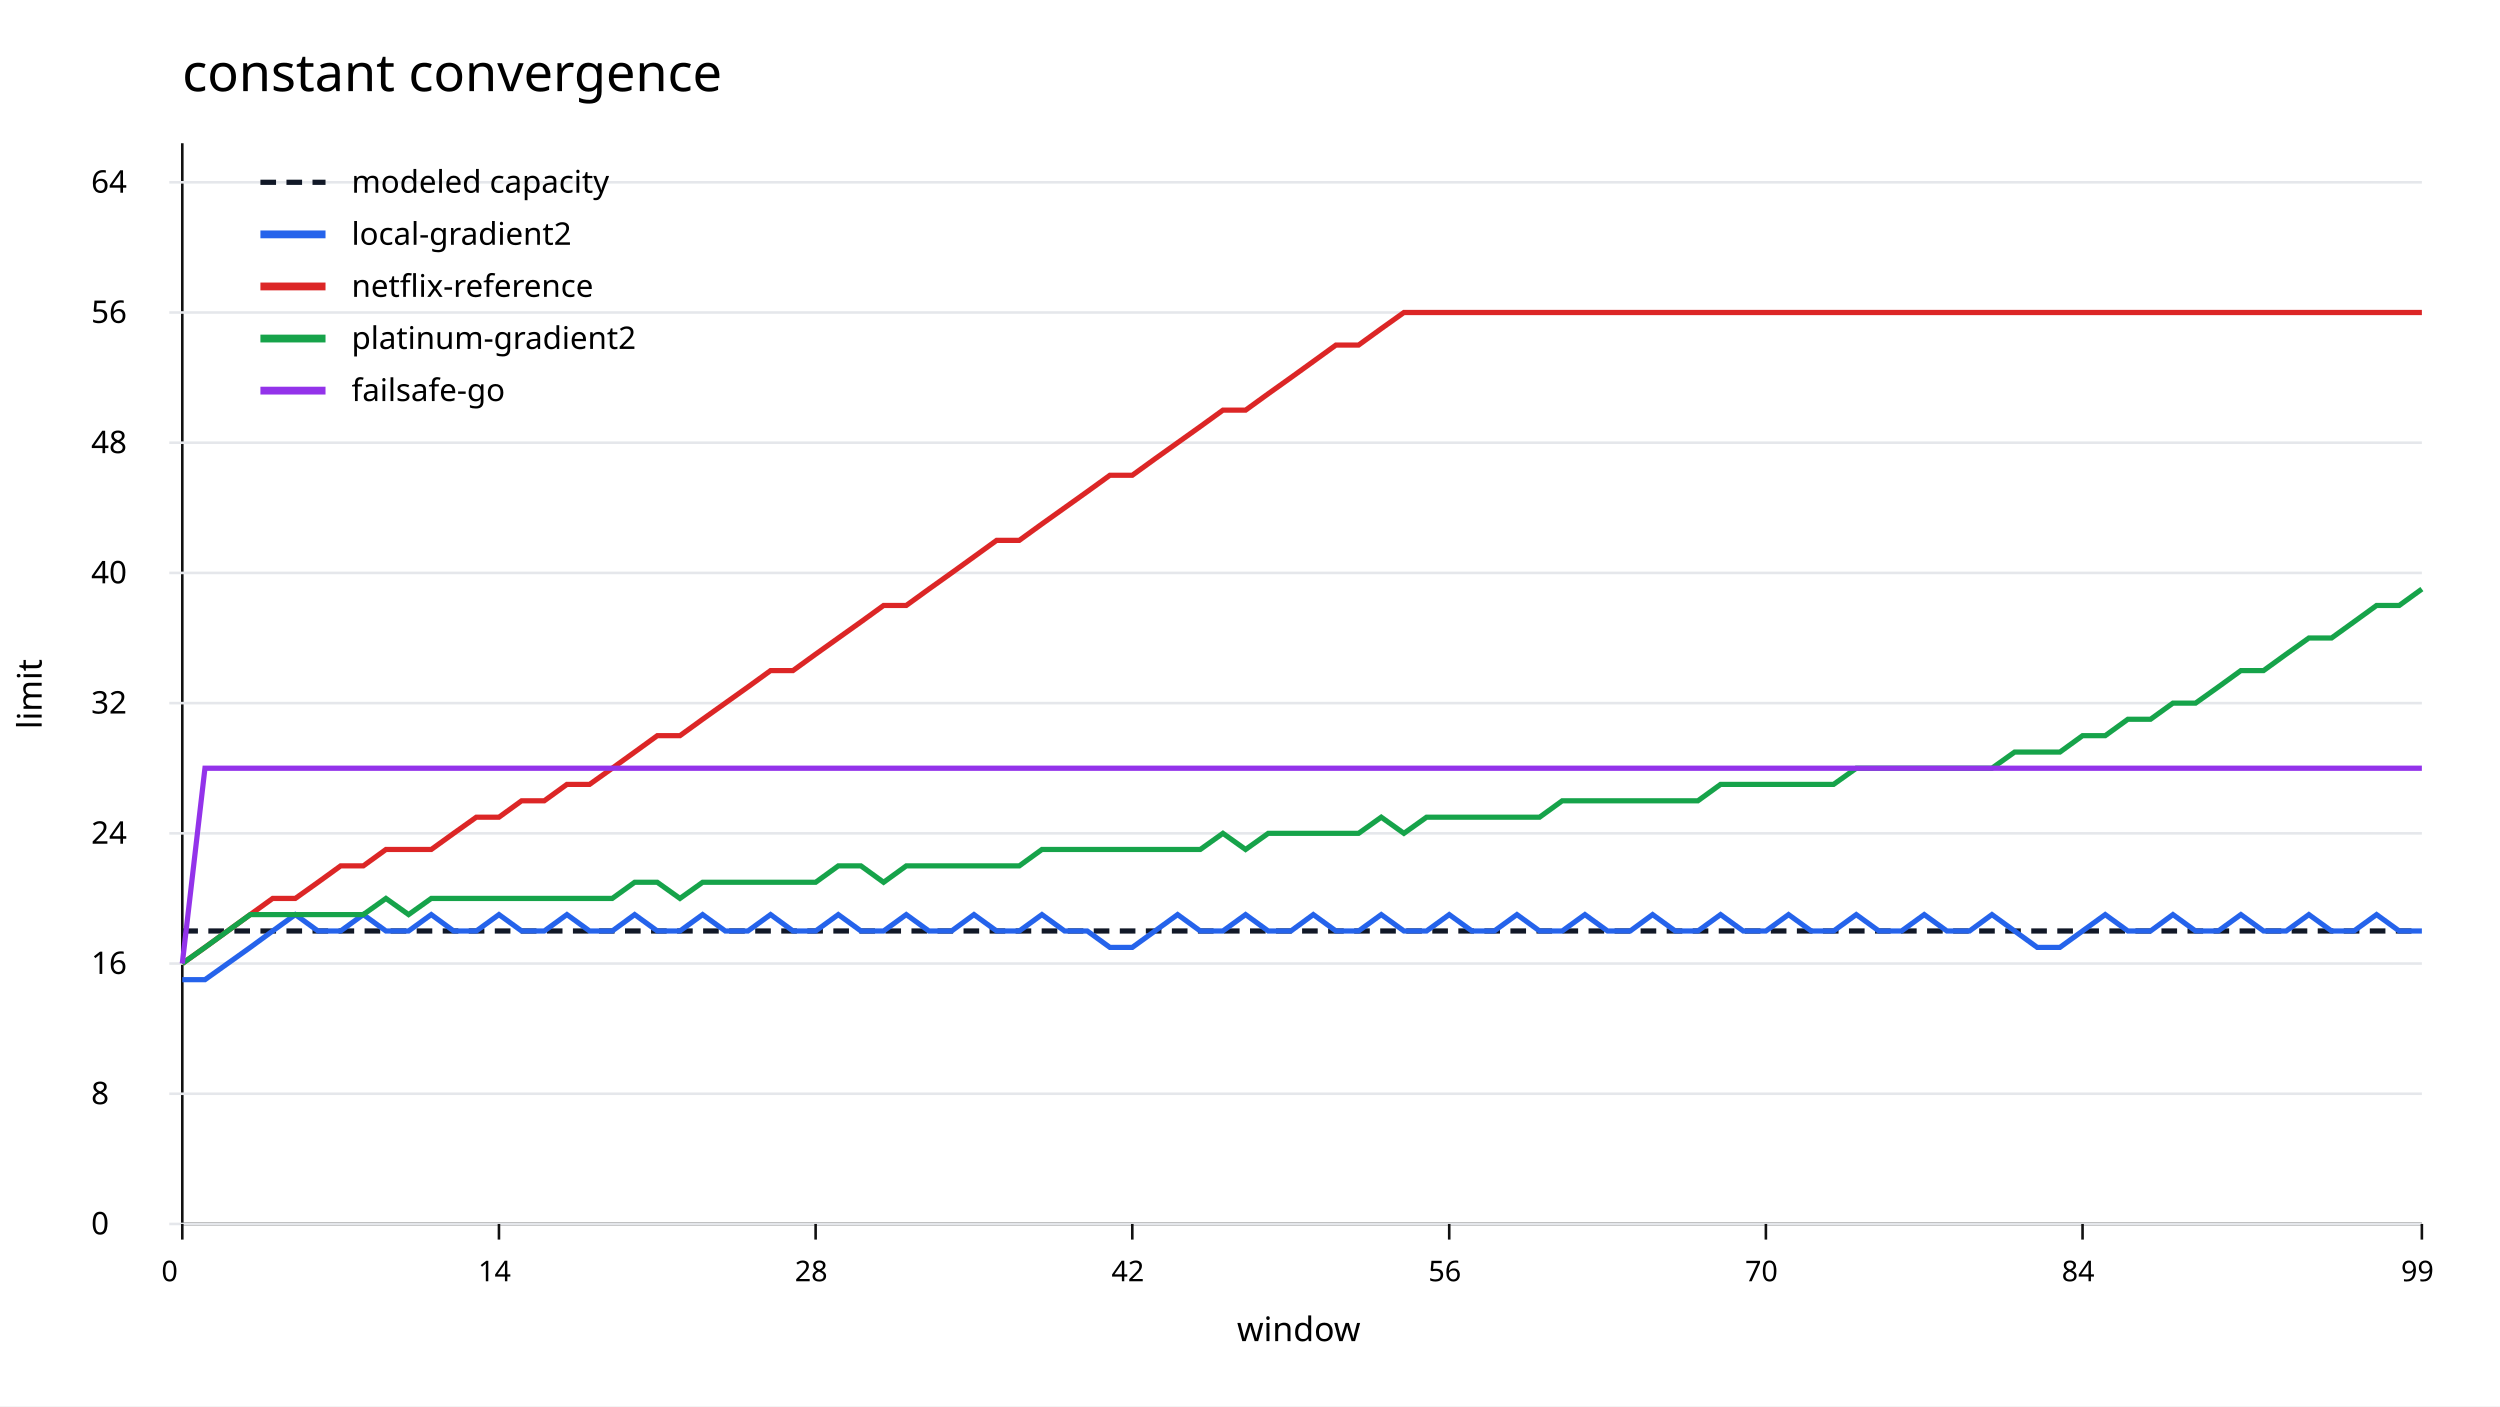
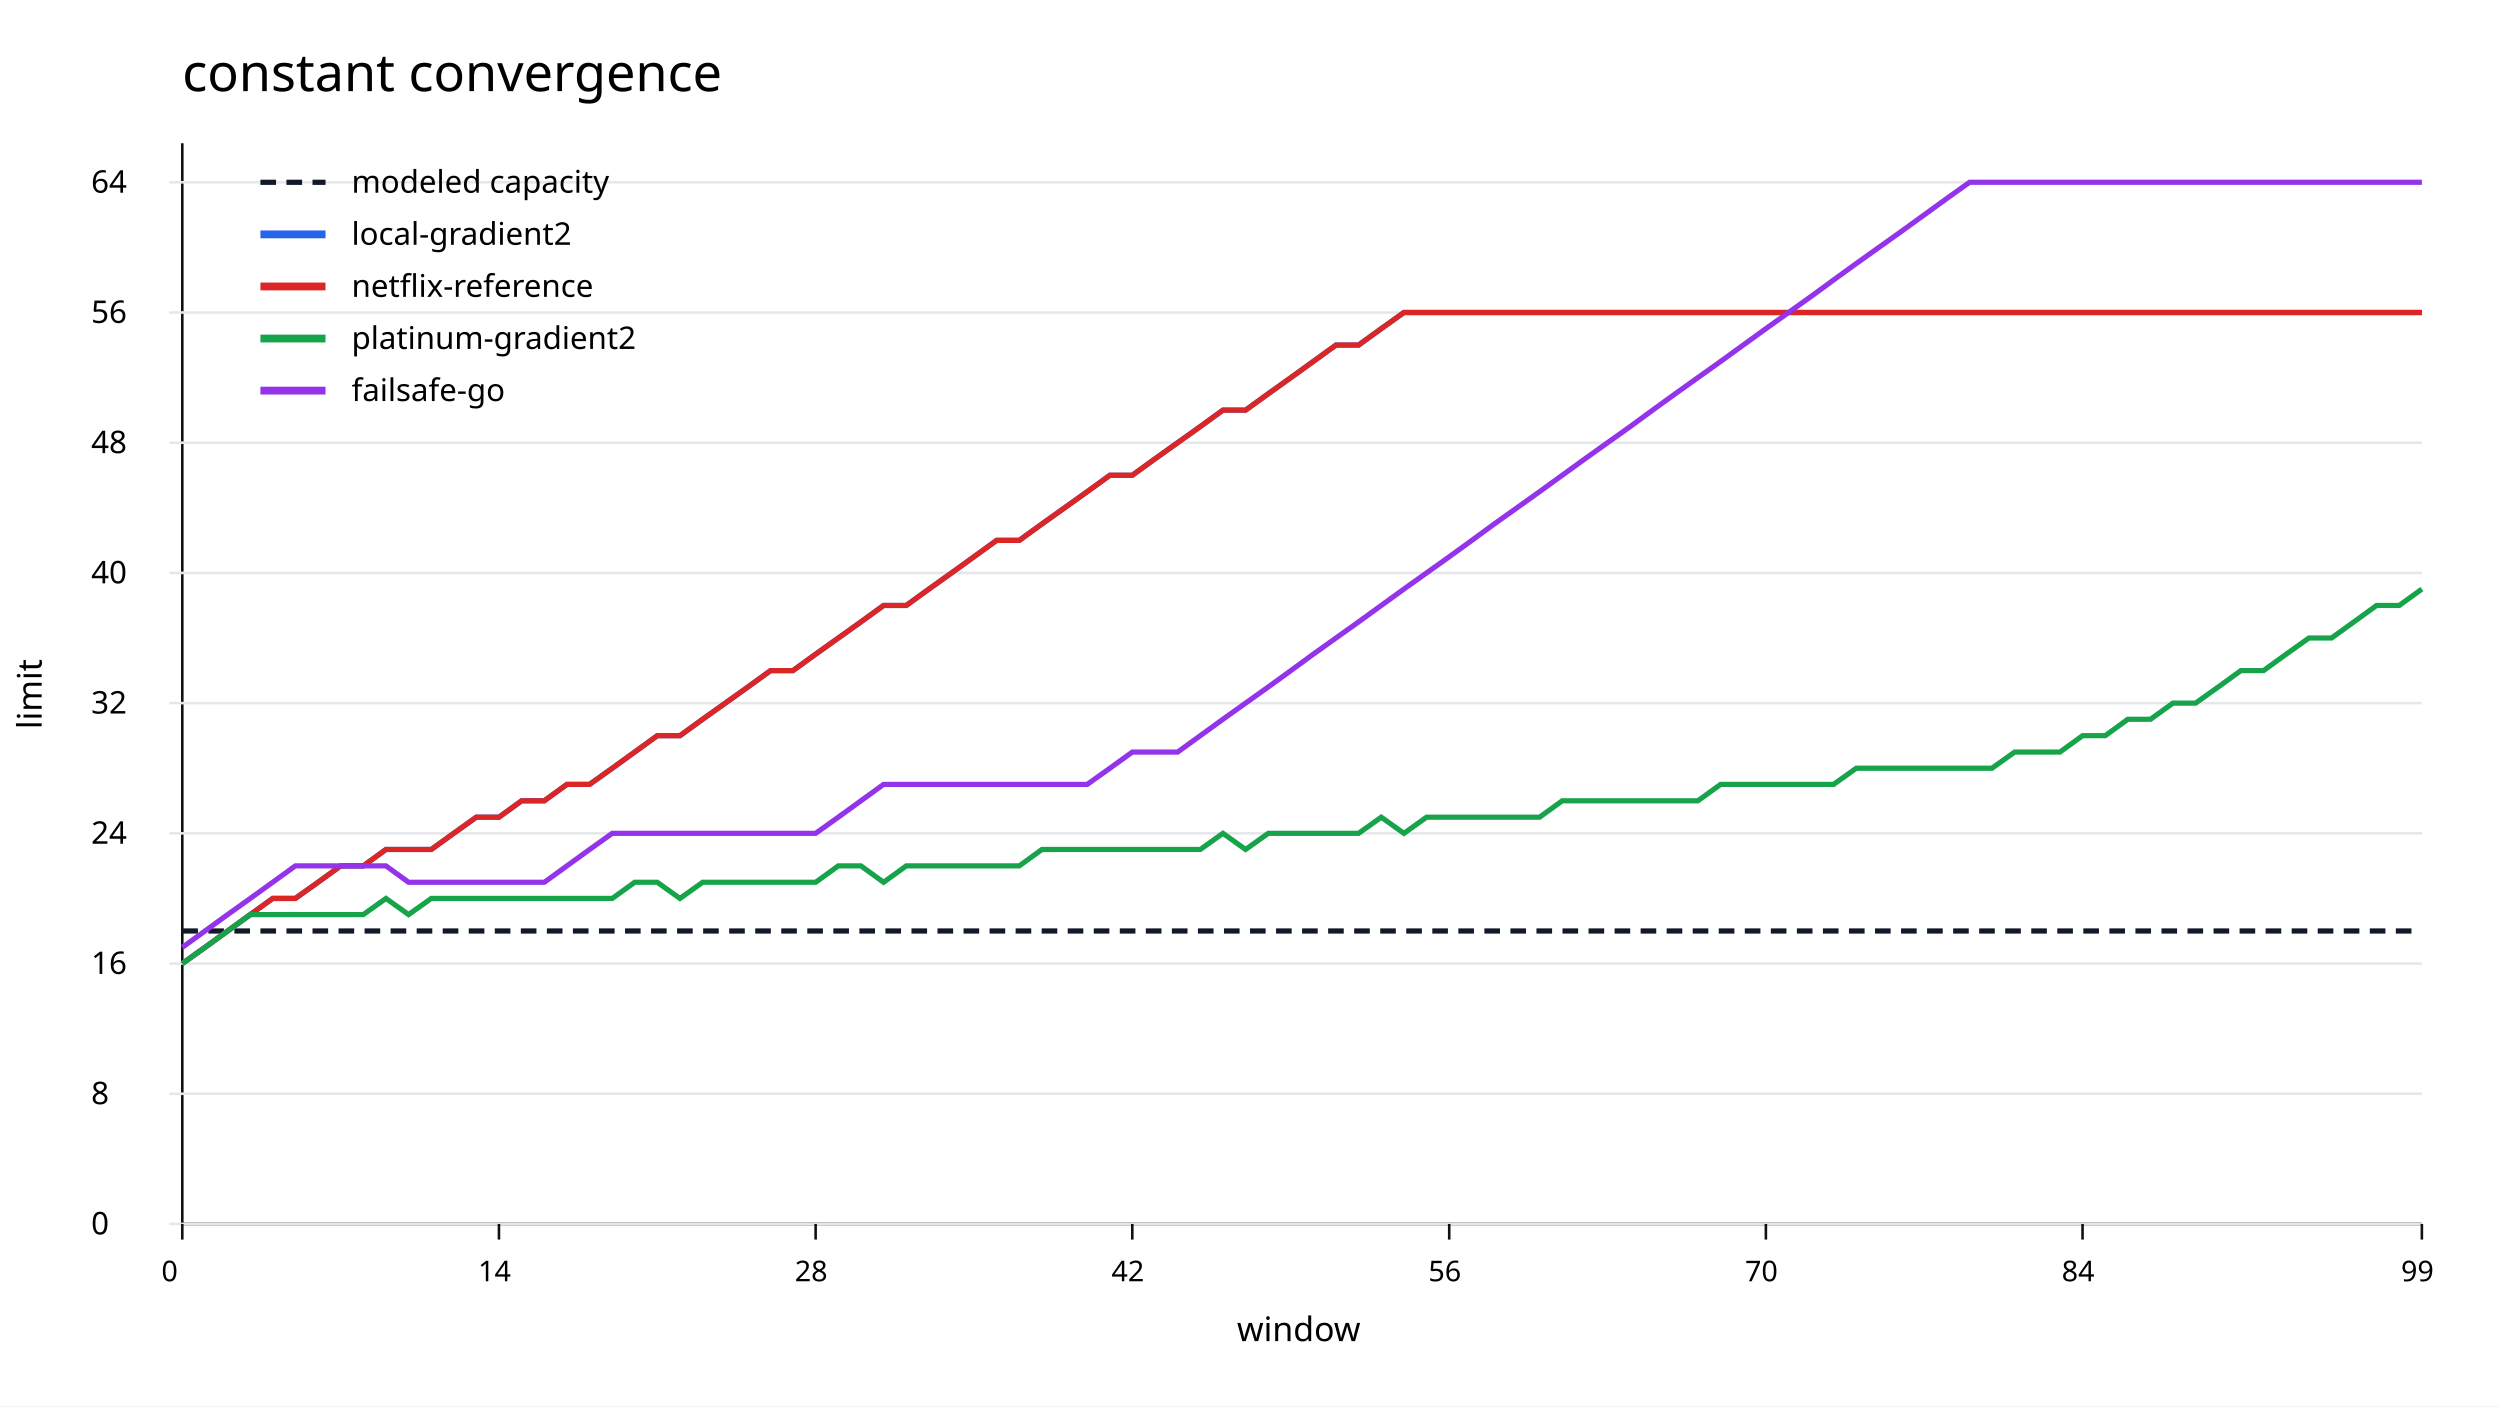
<svg xmlns="http://www.w3.org/2000/svg" width="960" height="540" viewBox="0 0 960 540">
  <rect width="100%" height="100%" fill="white" />
  <text x="70" y="35" font-family="sans-serif" font-size="20">constant convergence</text>
  <line x1="70" y1="470" x2="930" y2="470" stroke="#111" />
  <line x1="70" y1="55" x2="70" y2="470" stroke="#111" />
  <line x1="65" y1="470.0" x2="930" y2="470.0" stroke="#e5e7eb" />
  <text x="35" y="474.0" font-family="sans-serif" font-size="12">0</text>
  <line x1="65" y1="420.0" x2="930" y2="420.0" stroke="#e5e7eb" />
  <text x="35" y="424.0" font-family="sans-serif" font-size="12">8</text>
  <line x1="65" y1="370.0" x2="930" y2="370.0" stroke="#e5e7eb" />
  <text x="35" y="374.0" font-family="sans-serif" font-size="12">16</text>
  <line x1="65" y1="320.0" x2="930" y2="320.0" stroke="#e5e7eb" />
  <text x="35" y="324.0" font-family="sans-serif" font-size="12">24</text>
  <line x1="65" y1="270.0" x2="930" y2="270.0" stroke="#e5e7eb" />
  <text x="35" y="274.0" font-family="sans-serif" font-size="12">32</text>
  <line x1="65" y1="220.0" x2="930" y2="220.0" stroke="#e5e7eb" />
  <text x="35" y="224.0" font-family="sans-serif" font-size="12">40</text>
  <line x1="65" y1="170.0" x2="930" y2="170.0" stroke="#e5e7eb" />
  <text x="35" y="174.0" font-family="sans-serif" font-size="12">48</text>
  <line x1="65" y1="120.0" x2="930" y2="120.0" stroke="#e5e7eb" />
  <text x="35" y="124.0" font-family="sans-serif" font-size="12">56</text>
  <line x1="65" y1="70.0" x2="930" y2="70.0" stroke="#e5e7eb" />
  <text x="35" y="74.0" font-family="sans-serif" font-size="12">64</text>
  <line x1="70.0" y1="470" x2="70.0" y2="476" stroke="#111" />
  <text x="62.0" y="492" font-family="sans-serif" font-size="11">0</text>
  <line x1="191.6" y1="470" x2="191.6" y2="476" stroke="#111" />
  <text x="183.6" y="492" font-family="sans-serif" font-size="11">14</text>
  <line x1="313.2" y1="470" x2="313.2" y2="476" stroke="#111" />
  <text x="305.2" y="492" font-family="sans-serif" font-size="11">28</text>
  <line x1="434.8" y1="470" x2="434.8" y2="476" stroke="#111" />
  <text x="426.8" y="492" font-family="sans-serif" font-size="11">42</text>
  <line x1="556.5" y1="470" x2="556.5" y2="476" stroke="#111" />
  <text x="548.5" y="492" font-family="sans-serif" font-size="11">56</text>
  <line x1="678.1" y1="470" x2="678.1" y2="476" stroke="#111" />
  <text x="670.1" y="492" font-family="sans-serif" font-size="11">70</text>
  <line x1="799.7" y1="470" x2="799.7" y2="476" stroke="#111" />
  <text x="791.7" y="492" font-family="sans-serif" font-size="11">84</text>
  <line x1="930.0" y1="470" x2="930.0" y2="476" stroke="#111" />
  <text x="922.0" y="492" font-family="sans-serif" font-size="11">99</text>
  <polyline fill="none" stroke="#111827" stroke-width="2" stroke-dasharray="6 4" points="70.0,357.5 78.7,357.5 87.4,357.5 96.1,357.5 104.7,357.5 113.4,357.5 122.1,357.5 130.8,357.5 139.5,357.5 148.2,357.5 156.9,357.5 165.6,357.5 174.2,357.5 182.9,357.5 191.6,357.5 200.3,357.5 209.0,357.5 217.7,357.5 226.4,357.5 235.1,357.5 243.7,357.5 252.4,357.5 261.1,357.5 269.8,357.5 278.5,357.5 287.2,357.5 295.9,357.5 304.5,357.5 313.2,357.5 321.9,357.5 330.6,357.5 339.3,357.5 348.0,357.5 356.7,357.5 365.4,357.5 374.0,357.5 382.7,357.5 391.4,357.5 400.1,357.5 408.8,357.5 417.5,357.5 426.2,357.5 434.8,357.5 443.5,357.5 452.2,357.5 460.9,357.5 469.6,357.5 478.3,357.5 487.0,357.5 495.7,357.5 504.3,357.5 513.0,357.5 521.7,357.5 530.4,357.5 539.1,357.5 547.8,357.5 556.5,357.5 565.2,357.5 573.8,357.5 582.5,357.5 591.2,357.5 599.9,357.5 608.6,357.5 617.3,357.5 626.0,357.5 634.6,357.5 643.3,357.5 652.0,357.5 660.7,357.5 669.4,357.5 678.1,357.5 686.8,357.5 695.5,357.5 704.1,357.5 712.8,357.5 721.5,357.5 730.2,357.5 738.9,357.5 747.6,357.5 756.3,357.5 764.9,357.5 773.6,357.5 782.3,357.5 791.0,357.5 799.7,357.5 808.4,357.5 817.1,357.5 825.8,357.5 834.4,357.5 843.1,357.5 851.8,357.5 860.5,357.5 869.2,357.5 877.9,357.5 886.6,357.5 895.3,357.5 903.9,357.5 912.6,357.5 921.3,357.5 930.0,357.5" />
  <line x1="100" y1="70" x2="125" y2="70" stroke="#111827" stroke-width="2" stroke-dasharray="6 4" />
  <text x="135" y="74" font-family="sans-serif" font-size="12">modeled capacity</text>
-   <polyline fill="none" stroke="#2563eb" stroke-width="2" points="70.0,376.2 78.7,376.2 87.4,370.0 96.1,363.8 104.7,357.5 113.4,351.2 122.1,357.5 130.8,357.5 139.5,351.2 148.2,357.5 156.9,357.5 165.6,351.2 174.2,357.5 182.9,357.5 191.6,351.2 200.3,357.5 209.0,357.5 217.7,351.2 226.4,357.5 235.1,357.5 243.7,351.2 252.4,357.5 261.1,357.5 269.8,351.2 278.5,357.5 287.2,357.5 295.9,351.2 304.5,357.5 313.2,357.5 321.9,351.2 330.6,357.5 339.3,357.5 348.0,351.2 356.7,357.5 365.4,357.5 374.0,351.2 382.7,357.5 391.4,357.5 400.1,351.2 408.8,357.5 417.5,357.5 426.2,363.8 434.8,363.8 443.5,357.5 452.2,351.2 460.9,357.5 469.6,357.5 478.3,351.2 487.0,357.5 495.7,357.5 504.3,351.2 513.0,357.5 521.7,357.5 530.4,351.2 539.1,357.5 547.8,357.5 556.5,351.2 565.2,357.5 573.8,357.5 582.5,351.2 591.2,357.5 599.9,357.5 608.6,351.2 617.3,357.5 626.0,357.5 634.6,351.2 643.3,357.5 652.0,357.5 660.7,351.2 669.4,357.5 678.1,357.5 686.8,351.2 695.5,357.5 704.1,357.5 712.8,351.2 721.5,357.5 730.2,357.5 738.9,351.2 747.6,357.5 756.3,357.5 764.9,351.2 773.6,357.5 782.3,363.8 791.0,363.8 799.7,357.5 808.4,351.2 817.1,357.5 825.8,357.5 834.4,351.2 843.1,357.5 851.8,357.5 860.5,351.2 869.2,357.5 877.9,357.5 886.6,351.2 895.3,357.5 903.9,357.5 912.6,351.2 921.3,357.5 930.0,357.5" />
+   <polyline fill="none" stroke="#2563eb" stroke-width="2" points="70.0,370.0 78.7,363.8 87.4,357.5 96.1,351.2 104.7,345.0 113.4,345.0 122.1,338.8 130.8,332.5 139.5,332.5 148.2,326.2 156.9,326.2 165.6,326.2 174.2,320.0 182.9,313.8 191.6,313.8 200.3,307.5 209.0,307.5 217.7,301.2 226.4,301.2 235.1,295.0 243.7,288.8 252.4,282.5 261.1,282.5 269.8,276.2 278.5,270.0 287.2,263.8 295.9,257.5 304.5,257.5 313.2,251.2 321.9,245.0 330.6,238.8 339.3,232.5 348.0,232.5 356.7,226.2 365.4,220.0 374.0,213.8 382.7,207.5 391.4,207.5 400.1,201.2 408.8,195.0 417.5,188.8 426.2,182.5 434.8,182.5 443.5,176.2 452.2,170.0 460.9,163.8 469.6,157.5 478.3,157.5 487.0,151.2 495.7,145.0 504.3,138.8 513.0,132.5 521.7,132.5 530.4,126.2 539.1,120.0 547.8,120.0 556.5,120.0 565.2,120.0 573.8,120.0 582.5,120.0 591.2,120.0 599.9,120.0 608.6,120.0 617.3,120.0 626.0,120.0 634.6,120.0 643.3,120.0 652.0,120.0 660.7,120.0 669.4,120.0 678.1,120.0 686.8,120.0 695.5,120.0 704.1,120.0 712.8,120.0 721.5,120.0 730.2,120.0 738.9,120.0 747.6,120.0 756.3,120.0 764.9,120.0 773.6,120.0 782.3,120.0 791.0,120.0 799.7,120.0 808.4,120.0 817.1,120.0 825.8,120.0 834.4,120.0 843.1,120.0 851.8,120.0 860.5,120.0 869.2,120.0 877.9,120.0 886.6,120.0 895.3,120.0 903.9,120.0 912.6,120.0 921.3,120.0 930.0,120.0" />
  <line x1="100" y1="90" x2="125" y2="90" stroke="#2563eb" stroke-width="3" />
  <text x="135" y="94" font-family="sans-serif" font-size="12">local-gradient2</text>
  <polyline fill="none" stroke="#dc2626" stroke-width="2" points="70.0,370.0 78.7,363.8 87.4,357.5 96.1,351.2 104.7,345.0 113.4,345.0 122.1,338.8 130.8,332.5 139.5,332.5 148.2,326.2 156.9,326.2 165.6,326.2 174.2,320.0 182.9,313.8 191.6,313.8 200.3,307.5 209.0,307.5 217.7,301.2 226.4,301.2 235.1,295.0 243.7,288.8 252.4,282.5 261.1,282.5 269.8,276.2 278.5,270.0 287.2,263.8 295.9,257.5 304.5,257.5 313.2,251.2 321.9,245.0 330.6,238.8 339.3,232.5 348.0,232.5 356.7,226.2 365.4,220.0 374.0,213.8 382.7,207.5 391.4,207.5 400.1,201.2 408.8,195.0 417.5,188.8 426.2,182.5 434.8,182.5 443.5,176.2 452.2,170.0 460.9,163.8 469.6,157.5 478.3,157.5 487.0,151.2 495.7,145.0 504.3,138.8 513.0,132.5 521.7,132.5 530.4,126.2 539.1,120.0 547.8,120.0 556.5,120.0 565.2,120.0 573.8,120.0 582.5,120.0 591.2,120.0 599.9,120.0 608.6,120.0 617.3,120.0 626.0,120.0 634.6,120.0 643.3,120.0 652.0,120.0 660.7,120.0 669.4,120.0 678.1,120.0 686.8,120.0 695.5,120.0 704.1,120.0 712.8,120.0 721.5,120.0 730.2,120.0 738.9,120.0 747.6,120.0 756.3,120.0 764.9,120.0 773.6,120.0 782.3,120.0 791.0,120.0 799.7,120.0 808.4,120.0 817.1,120.0 825.8,120.0 834.4,120.0 843.1,120.0 851.8,120.0 860.5,120.0 869.2,120.0 877.9,120.0 886.6,120.0 895.3,120.0 903.9,120.0 912.6,120.0 921.3,120.0 930.0,120.0" />
  <line x1="100" y1="110" x2="125" y2="110" stroke="#dc2626" stroke-width="3" />
  <text x="135" y="114" font-family="sans-serif" font-size="12">netflix-reference</text>
  <polyline fill="none" stroke="#16a34a" stroke-width="2" points="70.0,370.0 78.7,363.8 87.4,357.5 96.1,351.2 104.7,351.2 113.4,351.2 122.1,351.2 130.8,351.2 139.5,351.2 148.2,345.0 156.9,351.2 165.6,345.0 174.2,345.0 182.9,345.0 191.6,345.0 200.3,345.0 209.0,345.0 217.7,345.0 226.4,345.0 235.1,345.0 243.7,338.8 252.4,338.8 261.1,345.0 269.8,338.8 278.5,338.8 287.2,338.8 295.9,338.8 304.5,338.8 313.2,338.8 321.9,332.5 330.6,332.5 339.3,338.8 348.0,332.5 356.7,332.5 365.4,332.5 374.0,332.5 382.7,332.5 391.4,332.5 400.1,326.2 408.8,326.2 417.5,326.2 426.2,326.2 434.8,326.2 443.5,326.2 452.2,326.2 460.9,326.2 469.6,320.0 478.3,326.2 487.0,320.0 495.7,320.0 504.3,320.0 513.0,320.0 521.7,320.0 530.4,313.8 539.1,320.0 547.8,313.8 556.5,313.8 565.2,313.8 573.8,313.8 582.5,313.8 591.2,313.8 599.9,307.5 608.6,307.5 617.3,307.5 626.0,307.5 634.6,307.5 643.3,307.5 652.0,307.5 660.7,301.2 669.4,301.2 678.1,301.2 686.8,301.2 695.5,301.2 704.1,301.2 712.8,295.0 721.5,295.0 730.2,295.0 738.9,295.0 747.6,295.0 756.3,295.0 764.9,295.0 773.6,288.8 782.3,288.8 791.0,288.8 799.7,282.5 808.4,282.5 817.1,276.2 825.8,276.2 834.4,270.0 843.1,270.0 851.8,263.8 860.5,257.5 869.2,257.5 877.9,251.2 886.6,245.0 895.3,245.0 903.9,238.8 912.6,232.5 921.3,232.5 930.0,226.2" />
  <line x1="100" y1="130" x2="125" y2="130" stroke="#16a34a" stroke-width="3" />
  <text x="135" y="134" font-family="sans-serif" font-size="12">platinum-gradient2</text>
-   <polyline fill="none" stroke="#9333ea" stroke-width="2" points="70.0,370.0 78.7,295.0 87.4,295.0 96.1,295.0 104.7,295.0 113.4,295.0 122.1,295.0 130.8,295.0 139.5,295.0 148.2,295.0 156.9,295.0 165.6,295.0 174.2,295.0 182.9,295.0 191.6,295.0 200.3,295.0 209.0,295.0 217.7,295.0 226.4,295.0 235.1,295.0 243.7,295.0 252.4,295.0 261.1,295.0 269.8,295.0 278.5,295.0 287.2,295.0 295.9,295.0 304.5,295.0 313.2,295.0 321.9,295.0 330.6,295.0 339.3,295.0 348.0,295.0 356.7,295.0 365.4,295.0 374.0,295.0 382.7,295.0 391.4,295.0 400.1,295.0 408.8,295.0 417.5,295.0 426.2,295.0 434.8,295.0 443.5,295.0 452.2,295.0 460.9,295.0 469.6,295.0 478.3,295.0 487.0,295.0 495.7,295.0 504.3,295.0 513.0,295.0 521.7,295.0 530.4,295.0 539.1,295.0 547.8,295.0 556.5,295.0 565.2,295.0 573.8,295.0 582.5,295.0 591.2,295.0 599.9,295.0 608.6,295.0 617.3,295.0 626.0,295.0 634.6,295.0 643.3,295.0 652.0,295.0 660.7,295.0 669.4,295.0 678.1,295.0 686.8,295.0 695.5,295.0 704.1,295.0 712.8,295.0 721.5,295.0 730.2,295.0 738.9,295.0 747.6,295.0 756.3,295.0 764.9,295.0 773.6,295.0 782.3,295.0 791.0,295.0 799.7,295.0 808.4,295.0 817.1,295.0 825.8,295.0 834.4,295.0 843.1,295.0 851.8,295.0 860.5,295.0 869.2,295.0 877.9,295.0 886.6,295.0 895.3,295.0 903.9,295.0 912.6,295.0 921.3,295.0 930.0,295.0" />
+   <polyline fill="none" stroke="#9333ea" stroke-width="2" points="70.0,363.8 78.7,357.5 87.4,351.2 96.1,345.0 104.7,338.8 113.4,332.5 122.1,332.5 130.8,332.5 139.5,332.5 148.2,332.5 156.9,338.8 165.6,338.8 174.2,338.8 182.9,338.8 191.6,338.8 200.3,338.8 209.0,338.8 217.7,332.5 226.4,326.2 235.1,320.0 243.7,320.0 252.4,320.0 261.1,320.0 269.8,320.0 278.5,320.0 287.2,320.0 295.9,320.0 304.5,320.0 313.2,320.0 321.9,313.8 330.6,307.5 339.3,301.2 348.0,301.2 356.7,301.2 365.4,301.2 374.0,301.2 382.7,301.2 391.4,301.2 400.1,301.2 408.8,301.2 417.5,301.2 426.2,295.0 434.8,288.8 443.5,288.8 452.2,288.8 460.9,282.5 469.6,276.2 478.3,270.0 487.0,263.8 495.7,257.5 504.3,251.2 513.0,245.0 521.7,238.8 530.4,232.5 539.1,226.2 547.8,220.0 556.5,213.8 565.2,207.5 573.8,201.2 582.5,195.0 591.2,188.8 599.9,182.5 608.6,176.2 617.3,170.0 626.0,163.8 634.6,157.5 643.3,151.2 652.0,145.0 660.7,138.8 669.4,132.5 678.1,126.2 686.8,120.0 695.5,113.8 704.1,107.5 712.8,101.2 721.5,95.0 730.2,88.8 738.9,82.5 747.6,76.2 756.3,70.0 764.9,70.0 773.6,70.0 782.3,70.0 791.0,70.0 799.7,70.0 808.4,70.0 817.1,70.0 825.8,70.0 834.4,70.0 843.1,70.0 851.8,70.0 860.5,70.0 869.2,70.0 877.9,70.0 886.6,70.0 895.3,70.0 903.9,70.0 912.6,70.0 921.3,70.0 930.0,70.0" />
  <line x1="100" y1="150" x2="125" y2="150" stroke="#9333ea" stroke-width="3" />
  <text x="135" y="154" font-family="sans-serif" font-size="12">failsafe-go</text>
  <text x="475" y="515" font-family="sans-serif" font-size="13">window</text>
  <text x="16" y="280" transform="rotate(-90 16 280)" font-family="sans-serif" font-size="13">limit</text>
</svg>
